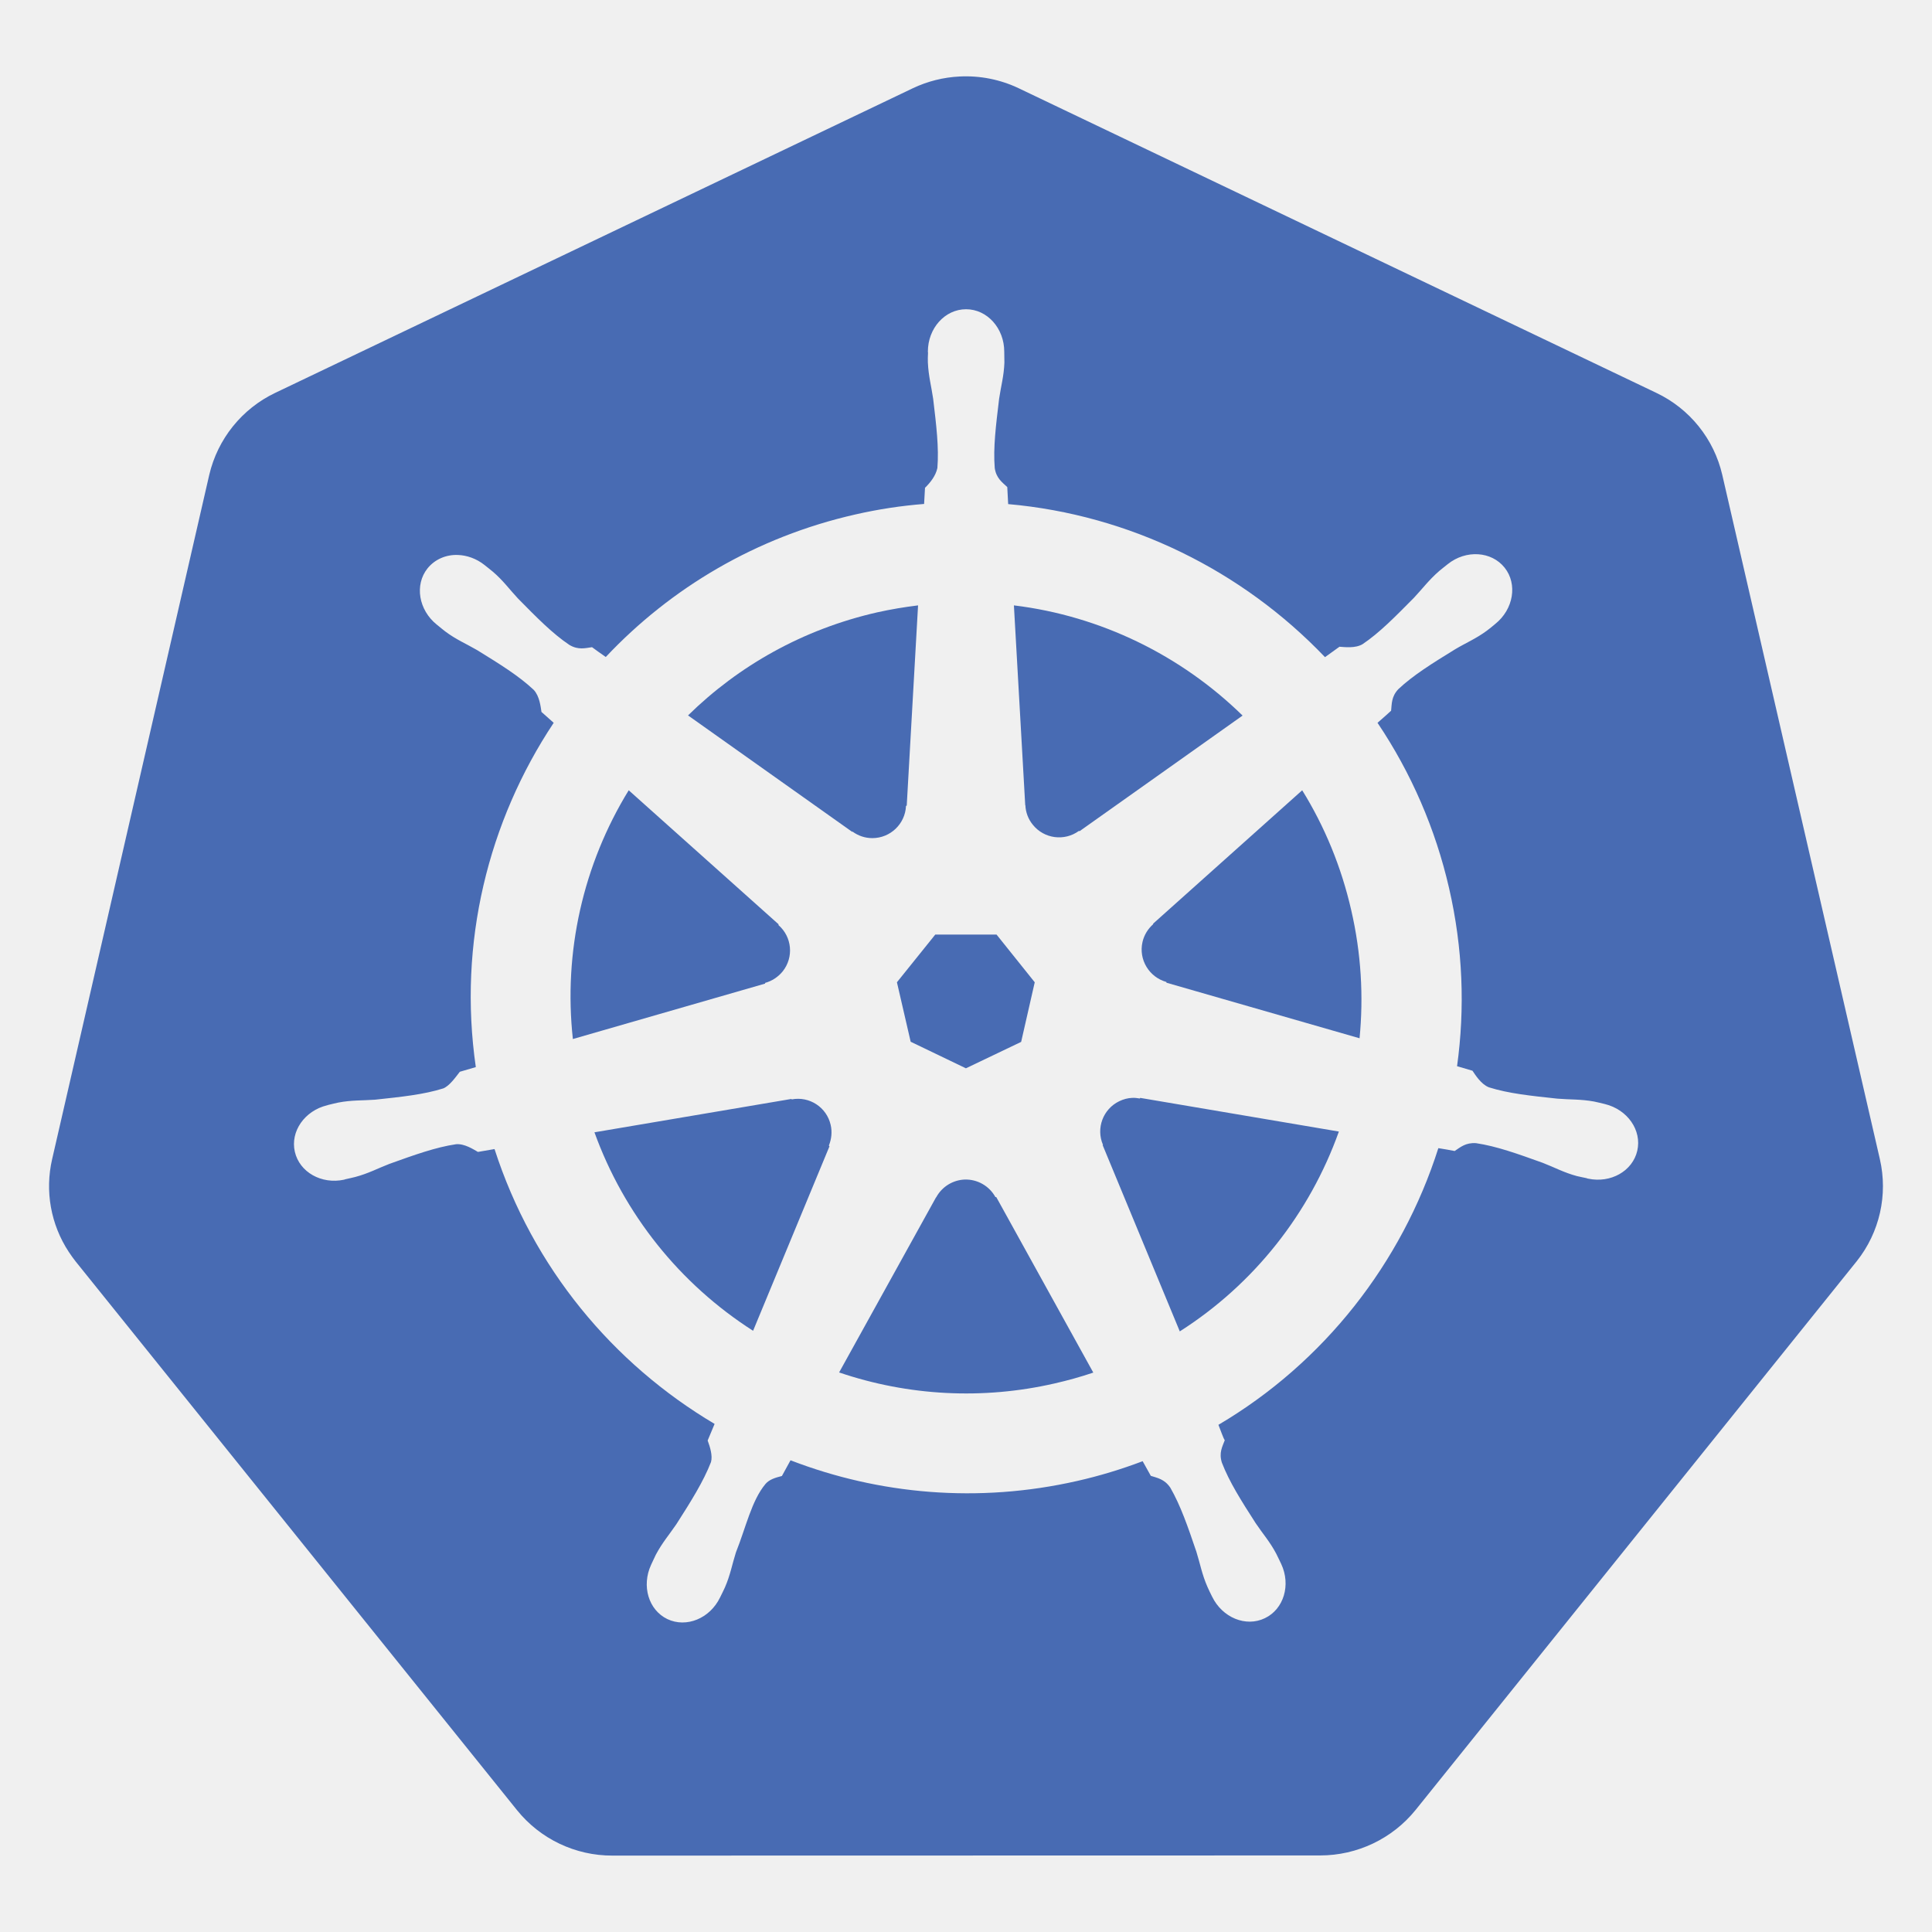
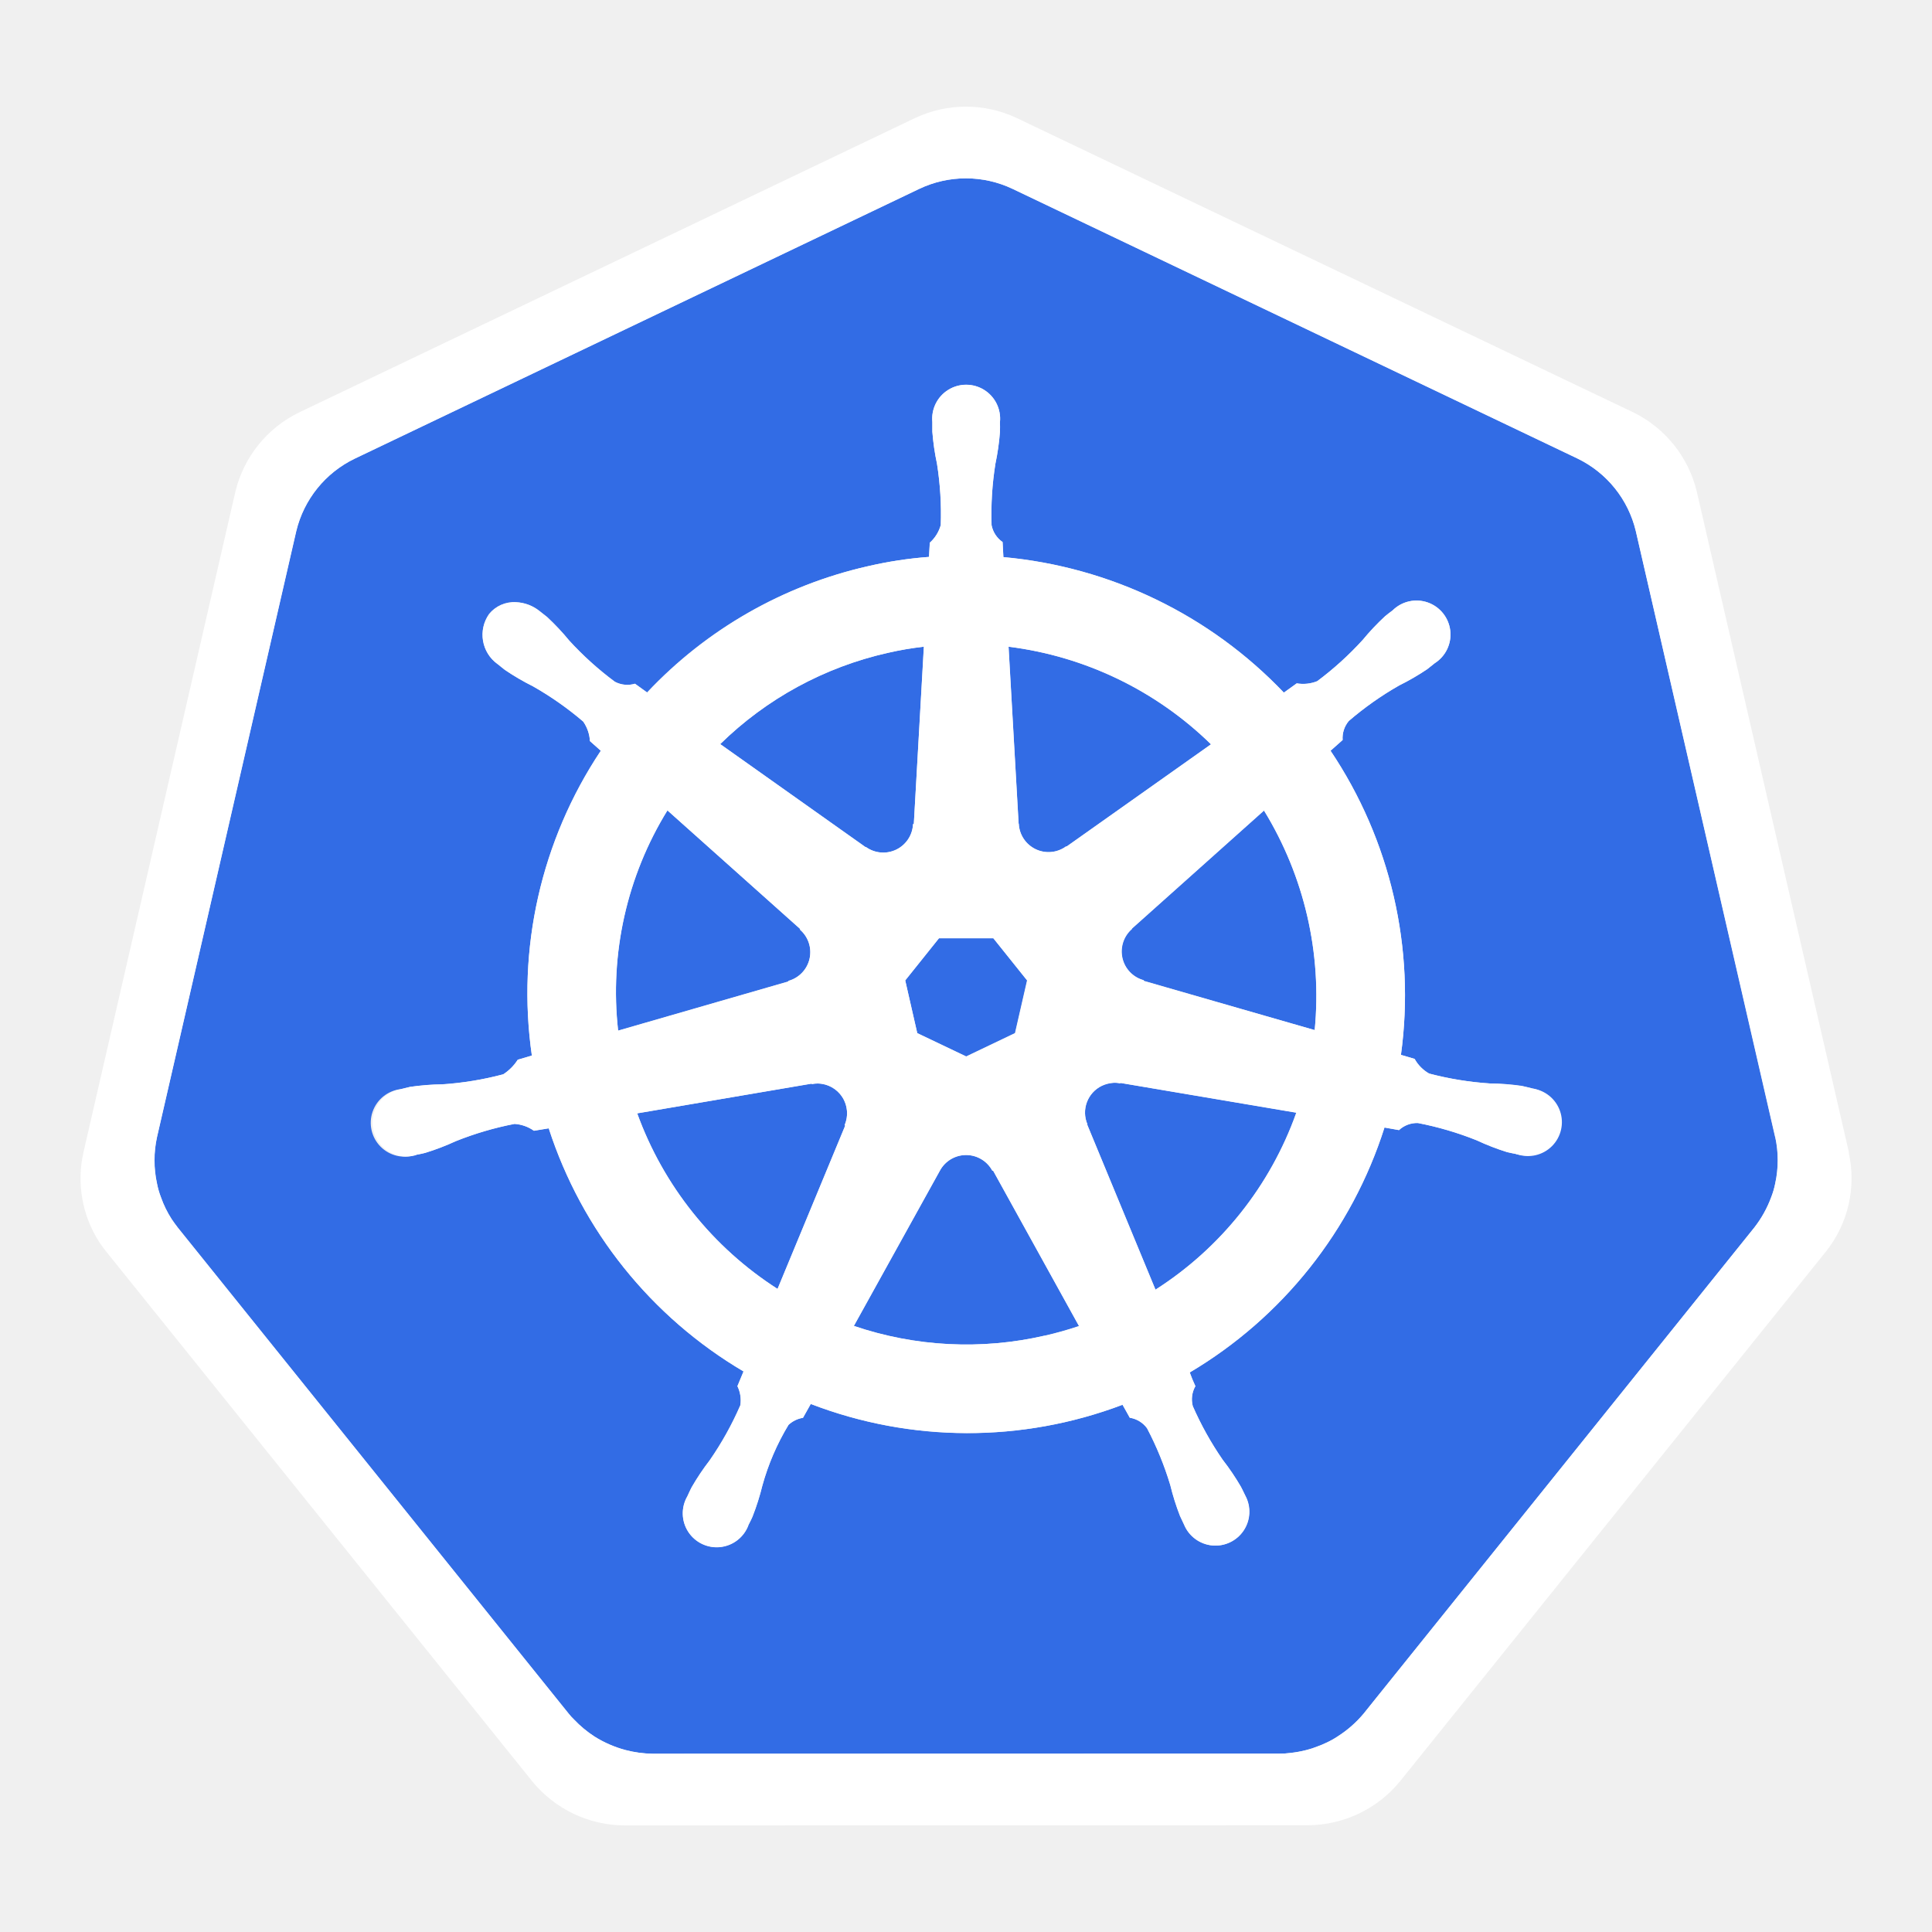
- <svg xmlns="http://www.w3.org/2000/svg" viewBox="0 0 128 128">
-   <g fill="#486bb3">
-     <path d="M56.484 55.098c.37.27.82.43 1.31.43 1.2 0 2.18-.95 2.23-2.13l.05-.03.75-13.26c-.9.11-1.8.26-2.7.46-4.93 1.12-9.2 3.55-12.54 6.83l10.87 7.71.03-.01zM55.034 74.528a2.218 2.218 0 00-2.58-1.69l-.02-.03-13.05 2.21a26.15 26.15 0 0010.51 13.15l5.06-12.22-.04-.05c.17-.42.23-.89.12-1.37zM50.694 65.118c.44-.12.85-.38 1.16-.76.75-.94.62-2.29-.28-3.07l.01-.05-9.93-8.88a26.07 26.07 0 00-3.7 16.48l12.73-3.67.01-.05zM60.334 69.018l3.66 1.76 3.66-1.75.9-3.95-2.53-3.16h-4.06l-2.54 3.16zM67.934 53.348c.02.46.18.91.49 1.29.75.94 2.1 1.11 3.06.41l.04.02 10.8-7.66c-4.08-3.99-9.4-6.6-15.15-7.3l.75 13.24h.01zM75.514 72.778c-.17-.03-.34-.05-.51-.04-.29.01-.58.09-.85.22a2.23 2.23 0 00-1.08 2.89l-.02.02 5.11 12.34c4.93-3.14 8.61-7.83 10.54-13.24l-13.16-2.23-.03.04zM65.954 79.318a2.246 2.246 0 00-2.04-1.17c-.77.03-1.5.46-1.89 1.18h-.01l-6.42 11.6a26.16 26.16 0 0014.27.73c.88-.2 1.74-.44 2.57-.72l-6.43-11.63h-.05z" />
-     <path d="M124.544 76.788l-10.44-45.33a8.012 8.012 0 00-4.37-5.43l-42.24-20.18a8.157 8.157 0 00-3.92-.78 8.15 8.15 0 00-3.1.78l-42.24 20.18a8.055 8.055 0 00-4.37 5.43l-10.41 45.34a7.92 7.92 0 001.1 6.14c.14.22.3.43.46.64l29.24 36.35a8.087 8.087 0 006.32 3.01l46.89-.01c2.46 0 4.78-1.11 6.32-3.01l29.23-36.36a7.981 7.981 0 001.53-6.77zm-16.07-.55c-.31 1.35-1.76 2.17-3.26 1.85-.01 0-.03 0-.04-.01-.02 0-.03-.01-.05-.02-.21-.05-.47-.09-.65-.14-.86-.23-1.49-.58-2.27-.88-1.67-.6-3.06-1.1-4.41-1.3-.69-.05-1.04.27-1.42.52-.18-.04-.75-.14-1.08-.19-2.42 7.61-7.58 14.21-14.57 18.33.12.29.33.91.42 1.02-.16.43-.4.83-.19 1.49.49 1.27 1.28 2.52 2.24 4.01.46.69.94 1.22 1.36 2.02.1.19.23.48.33.68.65 1.39.17 2.99-1.08 3.59-1.26.61-2.82-.03-3.5-1.43-.1-.2-.23-.46-.31-.65-.36-.82-.48-1.52-.73-2.32-.57-1.68-1.05-3.07-1.73-4.25-.39-.57-.86-.64-1.29-.78-.08-.14-.38-.69-.54-.97-1.4.53-2.84.97-4.34 1.31-6.56 1.49-13.13.89-18.99-1.37l-.57 1.04c-.43.11-.84.23-1.09.53-.92 1.1-1.29 2.86-1.96 4.54-.25.79-.37 1.5-.73 2.32-.08.19-.22.45-.31.64v.01l-.01.01c-.67 1.39-2.23 2.03-3.49 1.43-1.25-.6-1.72-2.2-1.08-3.59.1-.2.22-.49.32-.68.42-.79.89-1.33 1.36-2.02.96-1.5 1.8-2.84 2.29-4.11.12-.42-.06-1-.22-1.43l.46-1.1c-6.73-3.99-12.04-10.34-14.58-18.21l-1.1.19c-.3-.17-.89-.56-1.45-.51-1.35.2-2.74.7-4.41 1.3-.78.3-1.4.64-2.27.87-.18.05-.44.1-.65.15-.02 0-.03.01-.05.02-.01 0-.03 0-.04.01-1.5.32-2.95-.5-3.26-1.85-.31-1.35.65-2.72 2.14-3.08.01 0 .03-.01.04-.01.01 0 .01 0 .02-.01.21-.05.48-.12.68-.16.88-.17 1.6-.13 2.43-.19 1.77-.19 3.23-.34 4.53-.75.41-.17.81-.74 1.09-1.1l1.06-.31c-1.19-8.22.82-16.28 5.16-22.81l-.81-.72c-.05-.32-.12-1.04-.51-1.46-.99-.93-2.25-1.71-3.76-2.64-.72-.42-1.38-.69-2.1-1.23-.15-.11-.36-.29-.52-.42-.01-.01-.03-.02-.04-.03-1.21-.97-1.49-2.64-.62-3.73.49-.61 1.24-.92 2.01-.89.6.02 1.23.24 1.76.66.17.14.41.32.56.45.68.58 1.09 1.16 1.66 1.77 1.25 1.27 2.28 2.32 3.41 3.08.59.35 1.05.21 1.5.15.15.11.63.46.91.65 4.3-4.57 9.96-7.95 16.52-9.44 1.53-.35 3.05-.58 4.57-.7l.06-1.07c.34-.33.71-.79.82-1.31.11-1.36-.07-2.82-.28-4.59-.12-.82-.31-1.51-.35-2.4-.01-.18 0-.44.01-.65 0-.02-.01-.05-.01-.07 0-1.55 1.13-2.81 2.53-2.81s2.53 1.26 2.53 2.81c0 .22.01.52.01.72-.03.89-.23 1.58-.35 2.4-.21 1.76-.4 3.23-.29 4.59.1.68.5.95.83 1.26.01.18.04.79.06 1.13 8.04.71 15.5 4.39 20.99 10.14l.96-.69c.33.02 1.04.12 1.53-.17 1.13-.76 2.16-1.82 3.41-3.08.57-.61.99-1.18 1.67-1.77.15-.13.39-.31.56-.45 1.21-.97 2.9-.86 3.77.23s.59 2.76-.62 3.73c-.17.14-.39.33-.56.45-.72.53-1.38.8-2.1 1.23-1.51.93-2.77 1.71-3.76 2.64-.47.5-.43.98-.48 1.43-.14.13-.63.57-.9.8a32.75 32.75 0 014.74 10.95c.92 3.99 1.06 7.97.53 11.8l1.02.3c.18.26.56.89 1.09 1.1 1.3.41 2.76.56 4.53.75.83.07 1.55.03 2.43.19.21.04.52.12.73.17 1.5.37 2.45 1.74 2.14 3.09z" />
-     <path d="M86.274 52.358l-9.88 8.84.01.03c-.34.3-.6.7-.71 1.18-.27 1.17.44 2.33 1.58 2.65l.01.05 12.79 3.68c.27-2.76.11-5.62-.55-8.48-.66-2.89-1.77-5.56-3.25-7.95z" />
-   </g>
+ <svg xmlns="http://www.w3.org/2000/svg" aria-label="Kubernetes" role="img" viewBox="0 0 24 24">
+   <path fill="#326ce5" d="M13.913 13.457a.3.3 0 0 0-.085-.007.4.4 0 0 0-.14.037.37.37 0 0 0-.18.48l-.003.004.848 2.05a4.33 4.33 0 0 0 1.75-2.2l-2.185-.369zm-3.4.29a.37.37 0 0 0-.355-.288.4.4 0 0 0-.073.007l-.004-.005-2.166.37a4.35 4.35 0 0 0 1.744 2.18l.84-2.028-.007-.008a.36.36 0 0 0 .02-.23m1.815.798a.37.37 0 0 0-.652 0l-1.068 1.927a4.34 4.34 0 0 0 2.37.122q.218-.05.426-.12l-1.067-1.93zm3.373-4.476-1.64 1.466v.005a.37.37 0 0 0 .147.638l.002.008 2.122.612a4.4 4.4 0 0 0-.63-2.73m-3.046.165a.37.37 0 0 0 .588.283l.006.002 1.794-1.27a4.37 4.37 0 0 0-2.515-1.213l.125 2.198zm-1.9.29a.37.37 0 0 0 .587-.283l.01-.004.124-2.2a4 4 0 0 0-.448.076 4.33 4.33 0 0 0-2.082 1.134l1.805 1.28zm-.963 1.664a.37.37 0 0 0 .146-.637l.002-.01-1.65-1.472a4.3 4.3 0 0 0-.612 2.736l2.113-.61zm1.602.648.608.29.606-.29.15-.655-.42-.524h-.673l-.42.524z" />
+   <path fill="#326ce5" d="m22.05 14.123-1.73-7.526a1.35 1.35 0 0 0-.724-.902L12.58 2.347a1.35 1.35 0 0 0-1.165 0l-7.01 3.35a1.35 1.35 0 0 0-.726.9l-1.73 7.53a1.35 1.35 0 0 0 0 .576 1 1 0 0 0 .05.17 1.3 1.3 0 0 0 .132.272q.036.055.076.106l4.854 6.034q.03.04.068.075a1.4 1.4 0 0 0 .255.212 1.4 1.4 0 0 0 .384.167 1.4 1.4 0 0 0 .34.046h7.784a1 1 0 0 0 .14-.01 1.4 1.4 0 0 0 .198-.036 1 1 0 0 0 .137-.045q.054-.018.104-.043a1 1 0 0 0 .147-.082 1.4 1.4 0 0 0 .323-.284l.147-.184 4.704-5.85a1.4 1.4 0 0 0 .21-.378 1 1 0 0 0 .05-.172 1.35 1.35 0 0 0 0-.577zm-7.27 2.926a2 2 0 0 0 .07.17.33.33 0 0 0-.033.247 4 4 0 0 0 .37.666 3 3 0 0 1 .226.335c.018.03.04.08.055.113a.421.421 0 1 1-.76.36l-.05-.109a3 3 0 0 1-.12-.385 4 4 0 0 0-.29-.705.33.33 0 0 0-.214-.13c-.013-.023-.062-.114-.09-.16a5.43 5.43 0 0 1-3.873-.01l-.096.171a.34.34 0 0 0-.18.088 3 3 0 0 0-.325.753 3 3 0 0 1-.122.385c-.013.03-.036.074-.052.107v.002a.421.421 0 1 1-.758-.36c.016-.033.037-.082.054-.113a3 3 0 0 1 .224-.335 4 4 0 0 0 .38-.683.4.4 0 0 0-.036-.237l.076-.183a5.46 5.46 0 0 1-2.42-3.02l-.184.03a.47.47 0 0 0-.24-.085 4 4 0 0 0-.732.215 3 3 0 0 1-.376.144c-.032.01-.075.017-.11.024l-.007.003H5.16a.421.421 0 1 1-.186-.817h.006l.004-.002c.034-.008.08-.02.11-.026a3 3 0 0 1 .404-.033 4 4 0 0 0 .753-.123.6.6 0 0 0 .18-.182l.176-.052a5.43 5.43 0 0 1 .856-3.787l-.135-.12a.47.47 0 0 0-.083-.242 4 4 0 0 0-.625-.438 3 3 0 0 1-.348-.203l-.087-.07-.006-.005a.447.447 0 0 1-.104-.62.4.4 0 0 1 .335-.147.5.5 0 0 1 .292.11l.094.074a3 3 0 0 1 .276.294 4 4 0 0 0 .566.51.33.33 0 0 0 .25.025q.074.055.15.108a5.4 5.4 0 0 1 2.743-1.567 5 5 0 0 1 .76-.116l.01-.177a.46.46 0 0 0 .135-.218 4 4 0 0 0-.046-.76 3 3 0 0 1-.058-.4v-.12a.422.422 0 1 1 .84 0c0 .038.002.086 0 .12a3 3 0 0 1-.057.4 4 4 0 0 0-.048.76.33.33 0 0 0 .137.21l.01.187a5.5 5.5 0 0 1 3.485 1.684l.16-.115a.47.47 0 0 0 .254-.027 4 4 0 0 0 .565-.513 3 3 0 0 1 .277-.293c.026-.02.064-.052.094-.073a.422.422 0 1 1 .523.656c-.03.022-.066.054-.094.074a3 3 0 0 1-.348.203 4 4 0 0 0-.624.44.33.33 0 0 0-.078.236l-.15.134a5.45 5.45 0 0 1 .875 3.778l.17.05a.47.47 0 0 0 .18.182 4 4 0 0 0 .753.123 3 3 0 0 1 .4.03l.124.03a.421.421 0 1 1-.187.82h-.005l-.01-.005c-.034-.007-.077-.015-.108-.023a3 3 0 0 1-.375-.146 4 4 0 0 0-.732-.215.33.33 0 0 0-.235.088l-.18-.032a5.46 5.46 0 0 1-2.42 3.043" />
+   <path fill="#fff" d="m22.968 14.316-1.89-8.21a1.48 1.48 0 0 0-.79-.984l-7.654-3.654a1.48 1.48 0 0 0-1.27 0l-7.65 3.656a1.48 1.48 0 0 0-.79.984l-1.888 8.21a1.46 1.46 0 0 0 .198 1.113q.04.06.083.114l5.296 6.585a1.49 1.49 0 0 0 1.144.546l8.49-.002a1.49 1.49 0 0 0 1.144-.545l5.294-6.585a1.46 1.46 0 0 0 .28-1.228zm-.915.385a1 1 0 0 1-.05.17 1.4 1.4 0 0 1-.21.377l-4.703 5.853-.148.184a1.4 1.4 0 0 1-.323.285 1 1 0 0 1-.145.08q-.052.025-.104.044a1 1 0 0 1-.138.045 1.4 1.4 0 0 1-.198.037 1 1 0 0 1-.14.008l-7.708.002h-.075a1.4 1.4 0 0 1-.34-.046 1.4 1.4 0 0 1-.385-.168 1.4 1.4 0 0 1-.255-.212q-.036-.035-.068-.075L2.21 15.25q-.04-.052-.077-.106a1.3 1.3 0 0 1-.133-.27 1 1 0 0 1-.049-.172 1.35 1.35 0 0 1 0-.577l1.73-7.527a1.35 1.35 0 0 1 .726-.9l7.01-3.35a1.35 1.35 0 0 1 1.166 0l7.012 3.348a1.35 1.35 0 0 1 .726.9l1.732 7.527a1.35 1.35 0 0 1 0 .578" />
+   <path fill="#fff" d="M19.03 13.52c-.036-.008-.087-.022-.122-.028a3 3 0 0 0-.402-.033 4 4 0 0 1-.753-.123.47.47 0 0 1-.18-.182l-.17-.05a5.45 5.45 0 0 0-.874-3.778l.15-.133a.33.33 0 0 1 .077-.238 4 4 0 0 1 .624-.44 3 3 0 0 0 .35-.202l.092-.074a.422.422 0 1 0-.523-.656c-.03.02-.068.052-.094.073a3 3 0 0 0-.277.294 4 4 0 0 1-.565.512.47.47 0 0 1-.255.027l-.16.115a5.5 5.5 0 0 0-3.483-1.683l-.01-.187a.33.33 0 0 1-.137-.21 4 4 0 0 1 .047-.762 3 3 0 0 0 .057-.4c.002-.032 0-.082 0-.12a.422.422 0 1 0-.84 0v.12a3 3 0 0 0 .058.4 4 4 0 0 1 .047.76.46.46 0 0 1-.137.22l-.01.176a5 5 0 0 0-.76.116 5.4 5.4 0 0 0-2.74 1.57l-.152-.11a.33.33 0 0 1-.25-.024 4 4 0 0 1-.565-.51 3 3 0 0 0-.276-.294l-.094-.074a.5.5 0 0 0-.29-.11.4.4 0 0 0-.336.147.447.447 0 0 0 .103.62l.006.003c.027.023.062.052.087.07a3 3 0 0 0 .348.204 4 4 0 0 1 .624.438.47.47 0 0 1 .084.243l.135.12a5.43 5.43 0 0 0-.857 3.786l-.175.052a.6.6 0 0 1-.18.18 4 4 0 0 1-.753.126 3 3 0 0 0-.403.03l-.11.028h-.005l-.006.002a.421.421 0 1 0 .187.82l.006-.003.007-.003c.035-.007.078-.015.11-.024a3 3 0 0 0 .376-.144 4 4 0 0 1 .73-.215.47.47 0 0 1 .242.085l.184-.03a5.46 5.46 0 0 0 2.42 3.02l-.076.183a.4.4 0 0 1 .037.237 4 4 0 0 1-.38.683 3 3 0 0 0-.225.335c-.017.03-.038.08-.054.114a.421.421 0 1 0 .758.36v-.003c.017-.033.04-.076.052-.107a3 3 0 0 0 .122-.385 3 3 0 0 1 .324-.753.34.34 0 0 1 .18-.088l.097-.173a5.43 5.43 0 0 0 3.873.01l.09.162a.33.33 0 0 1 .214.13 4 4 0 0 1 .288.706 3 3 0 0 0 .122.385l.052.107a.421.421 0 1 0 .76-.36l-.056-.112a3 3 0 0 0-.226-.334 4 4 0 0 1-.372-.666.33.33 0 0 1 .032-.248 2 2 0 0 1-.07-.17 5.46 5.46 0 0 0 2.42-3.043c.054.01.148.025.18.032a.33.33 0 0 1 .235-.088 4 4 0 0 1 .73.215 3 3 0 0 0 .377.146c.03.008.074.016.11.023l.008.003h.005a.421.421 0 1 0 .187-.816m-3.987-4.276-1.794 1.27-.006-.002a.37.37 0 0 1-.588-.28l-.002-.003-.125-2.197a4.37 4.37 0 0 1 2.515 1.212m-3.38 2.41h.677l.42.525-.15.654-.608.29-.608-.29-.15-.655zM11.03 8.11a4 4 0 0 1 .447-.077l-.125 2.2-.01.005a.37.37 0 0 1-.586.283l-.003.002-1.806-1.28A4.33 4.33 0 0 1 11.03 8.11m-2.74 1.956 1.65 1.475-.002.008a.37.37 0 0 1-.146.637v.008l-2.113.61a4.3 4.3 0 0 1 .613-2.737m2.207 3.918-.84 2.027a4.35 4.35 0 0 1-1.743-2.182l2.166-.368.004.005a.4.4 0 0 1 .073-.007.37.37 0 0 1 .334.516zm2.478 2.607a4.34 4.34 0 0 1-2.37-.12l1.068-1.928a.37.37 0 0 1 .653 0h.01l1.067 1.93q-.208.07-.427.12zm1.377-.572-.848-2.05.003-.002a.37.37 0 0 1 .18-.48.4.4 0 0 1 .14-.036.3.3 0 0 1 .085.006l.005-.005 2.185.37a4.33 4.33 0 0 1-1.75 2.198m1.98-3.224-2.124-.61-.002-.01a.37.37 0 0 1-.146-.636v-.005l1.64-1.466a4.4 4.4 0 0 1 .63 2.728" />
</svg>
